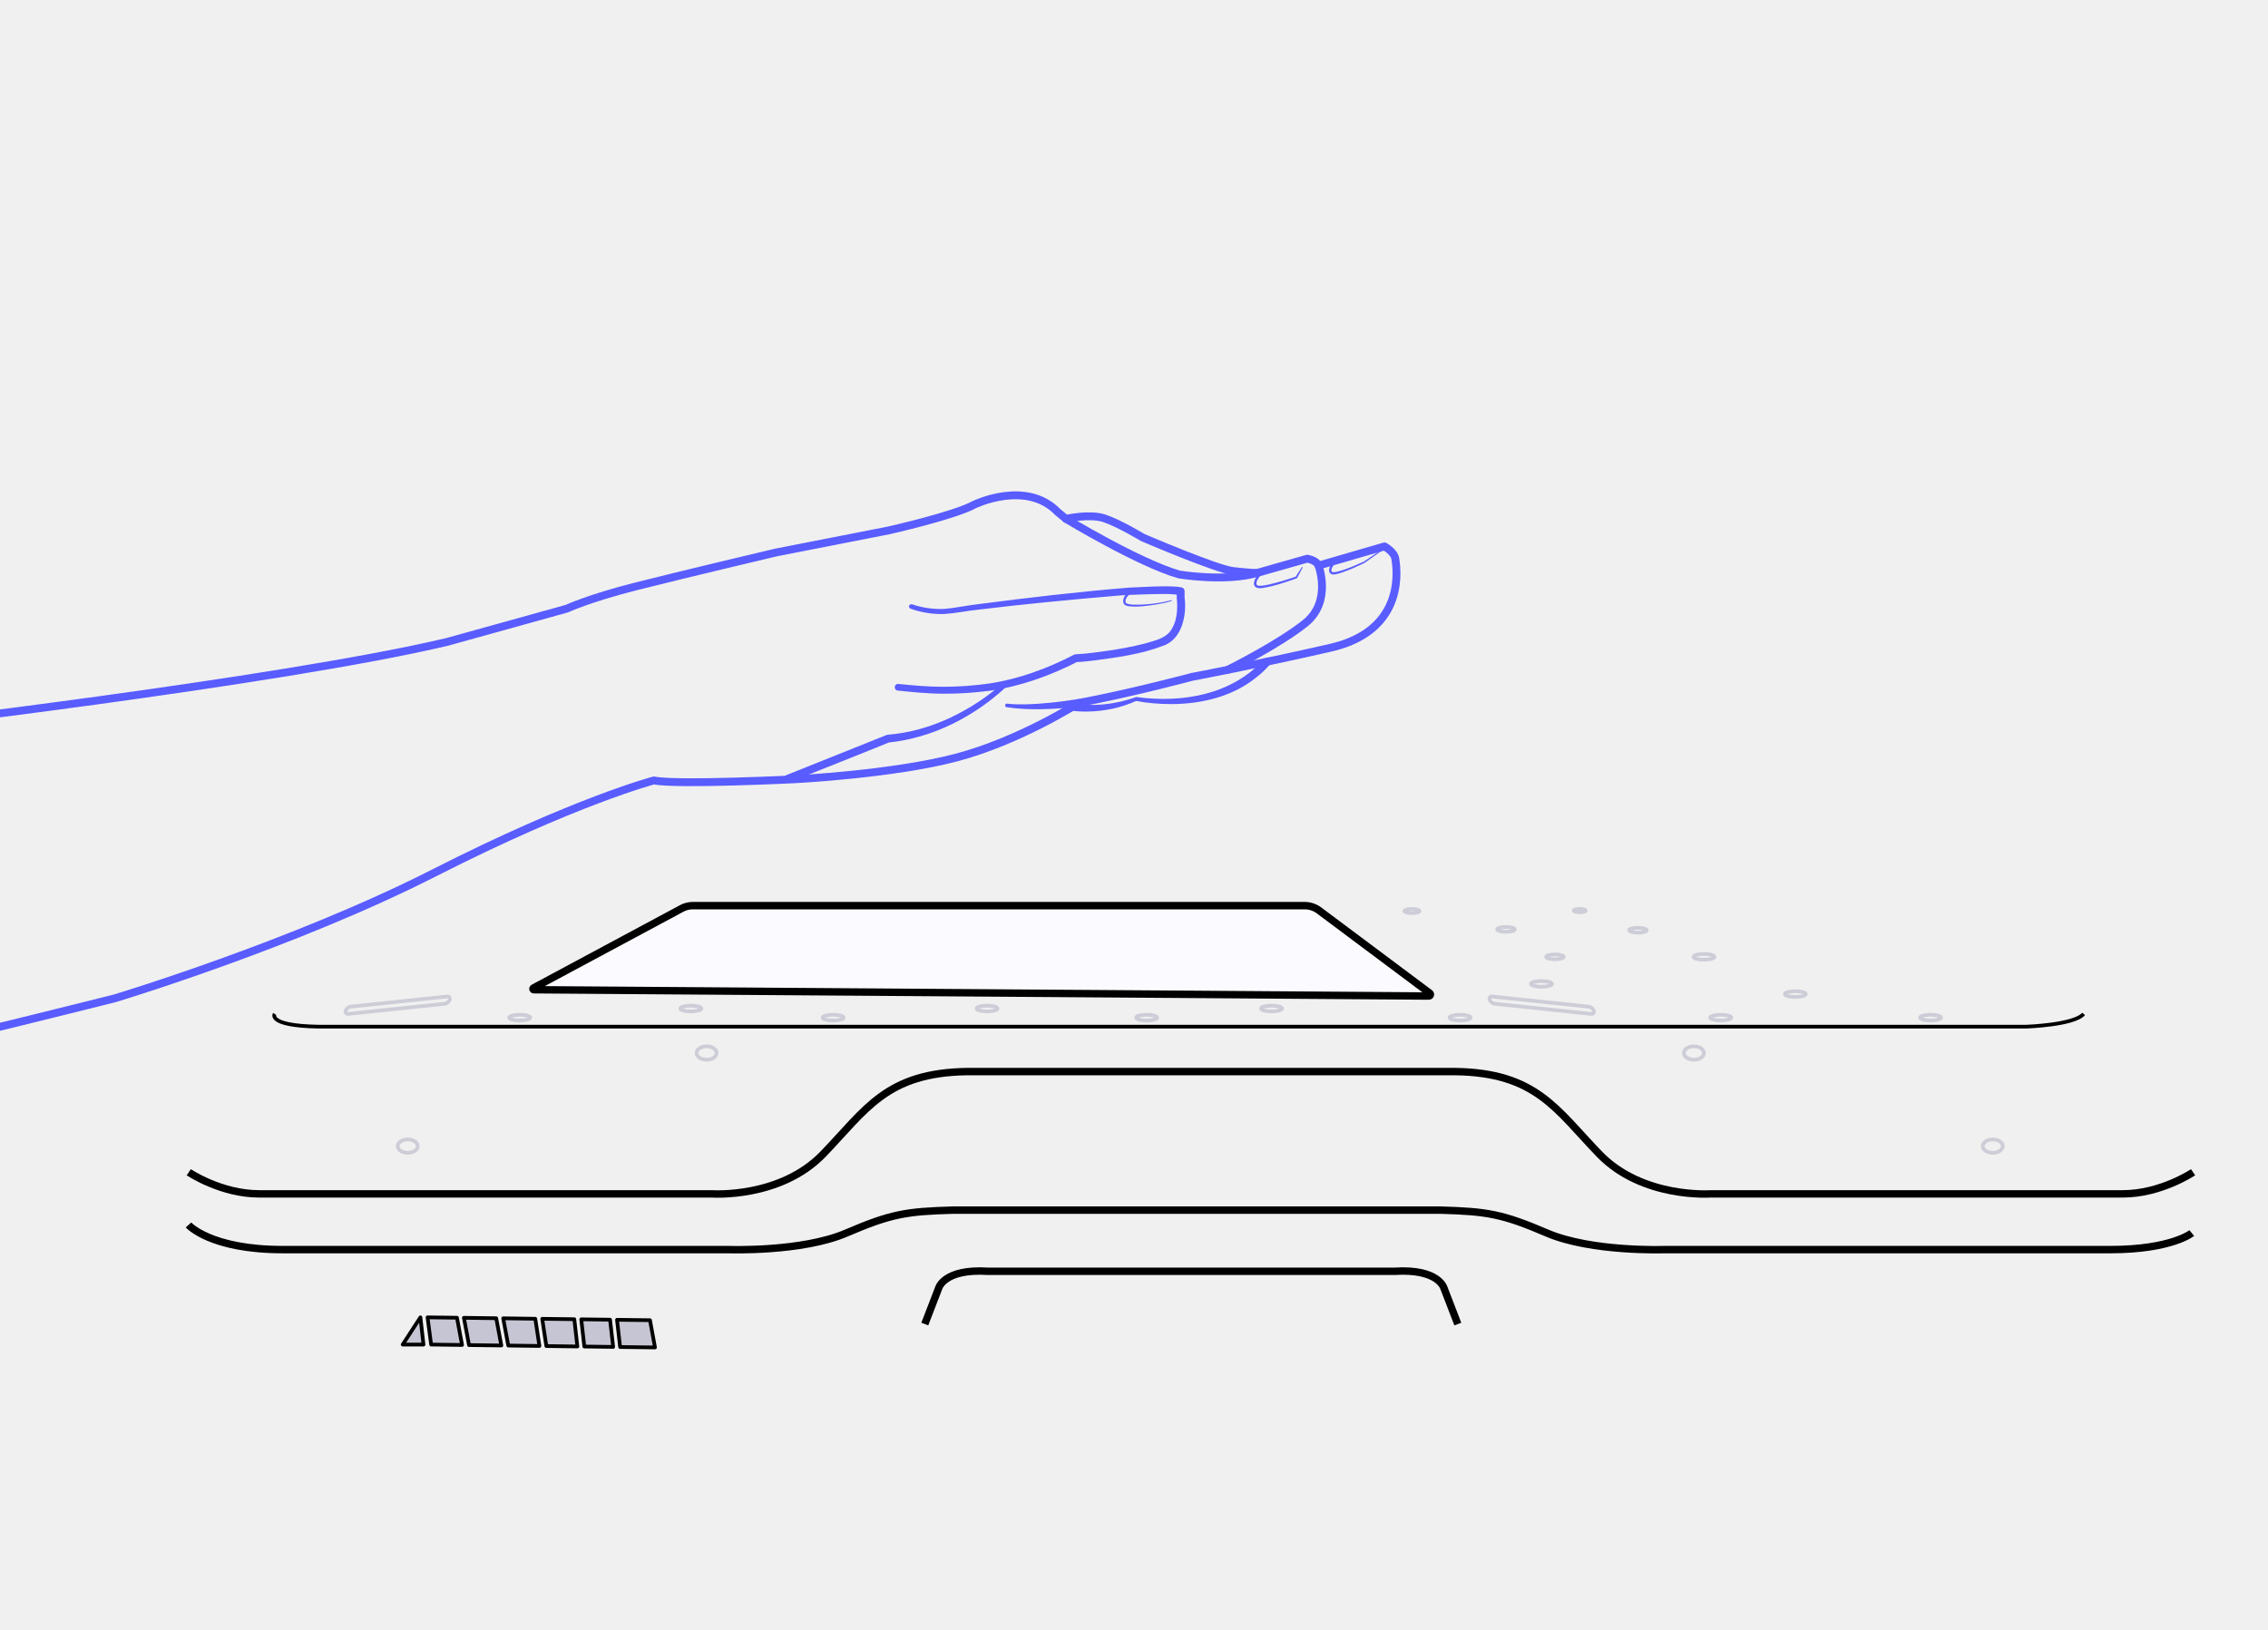
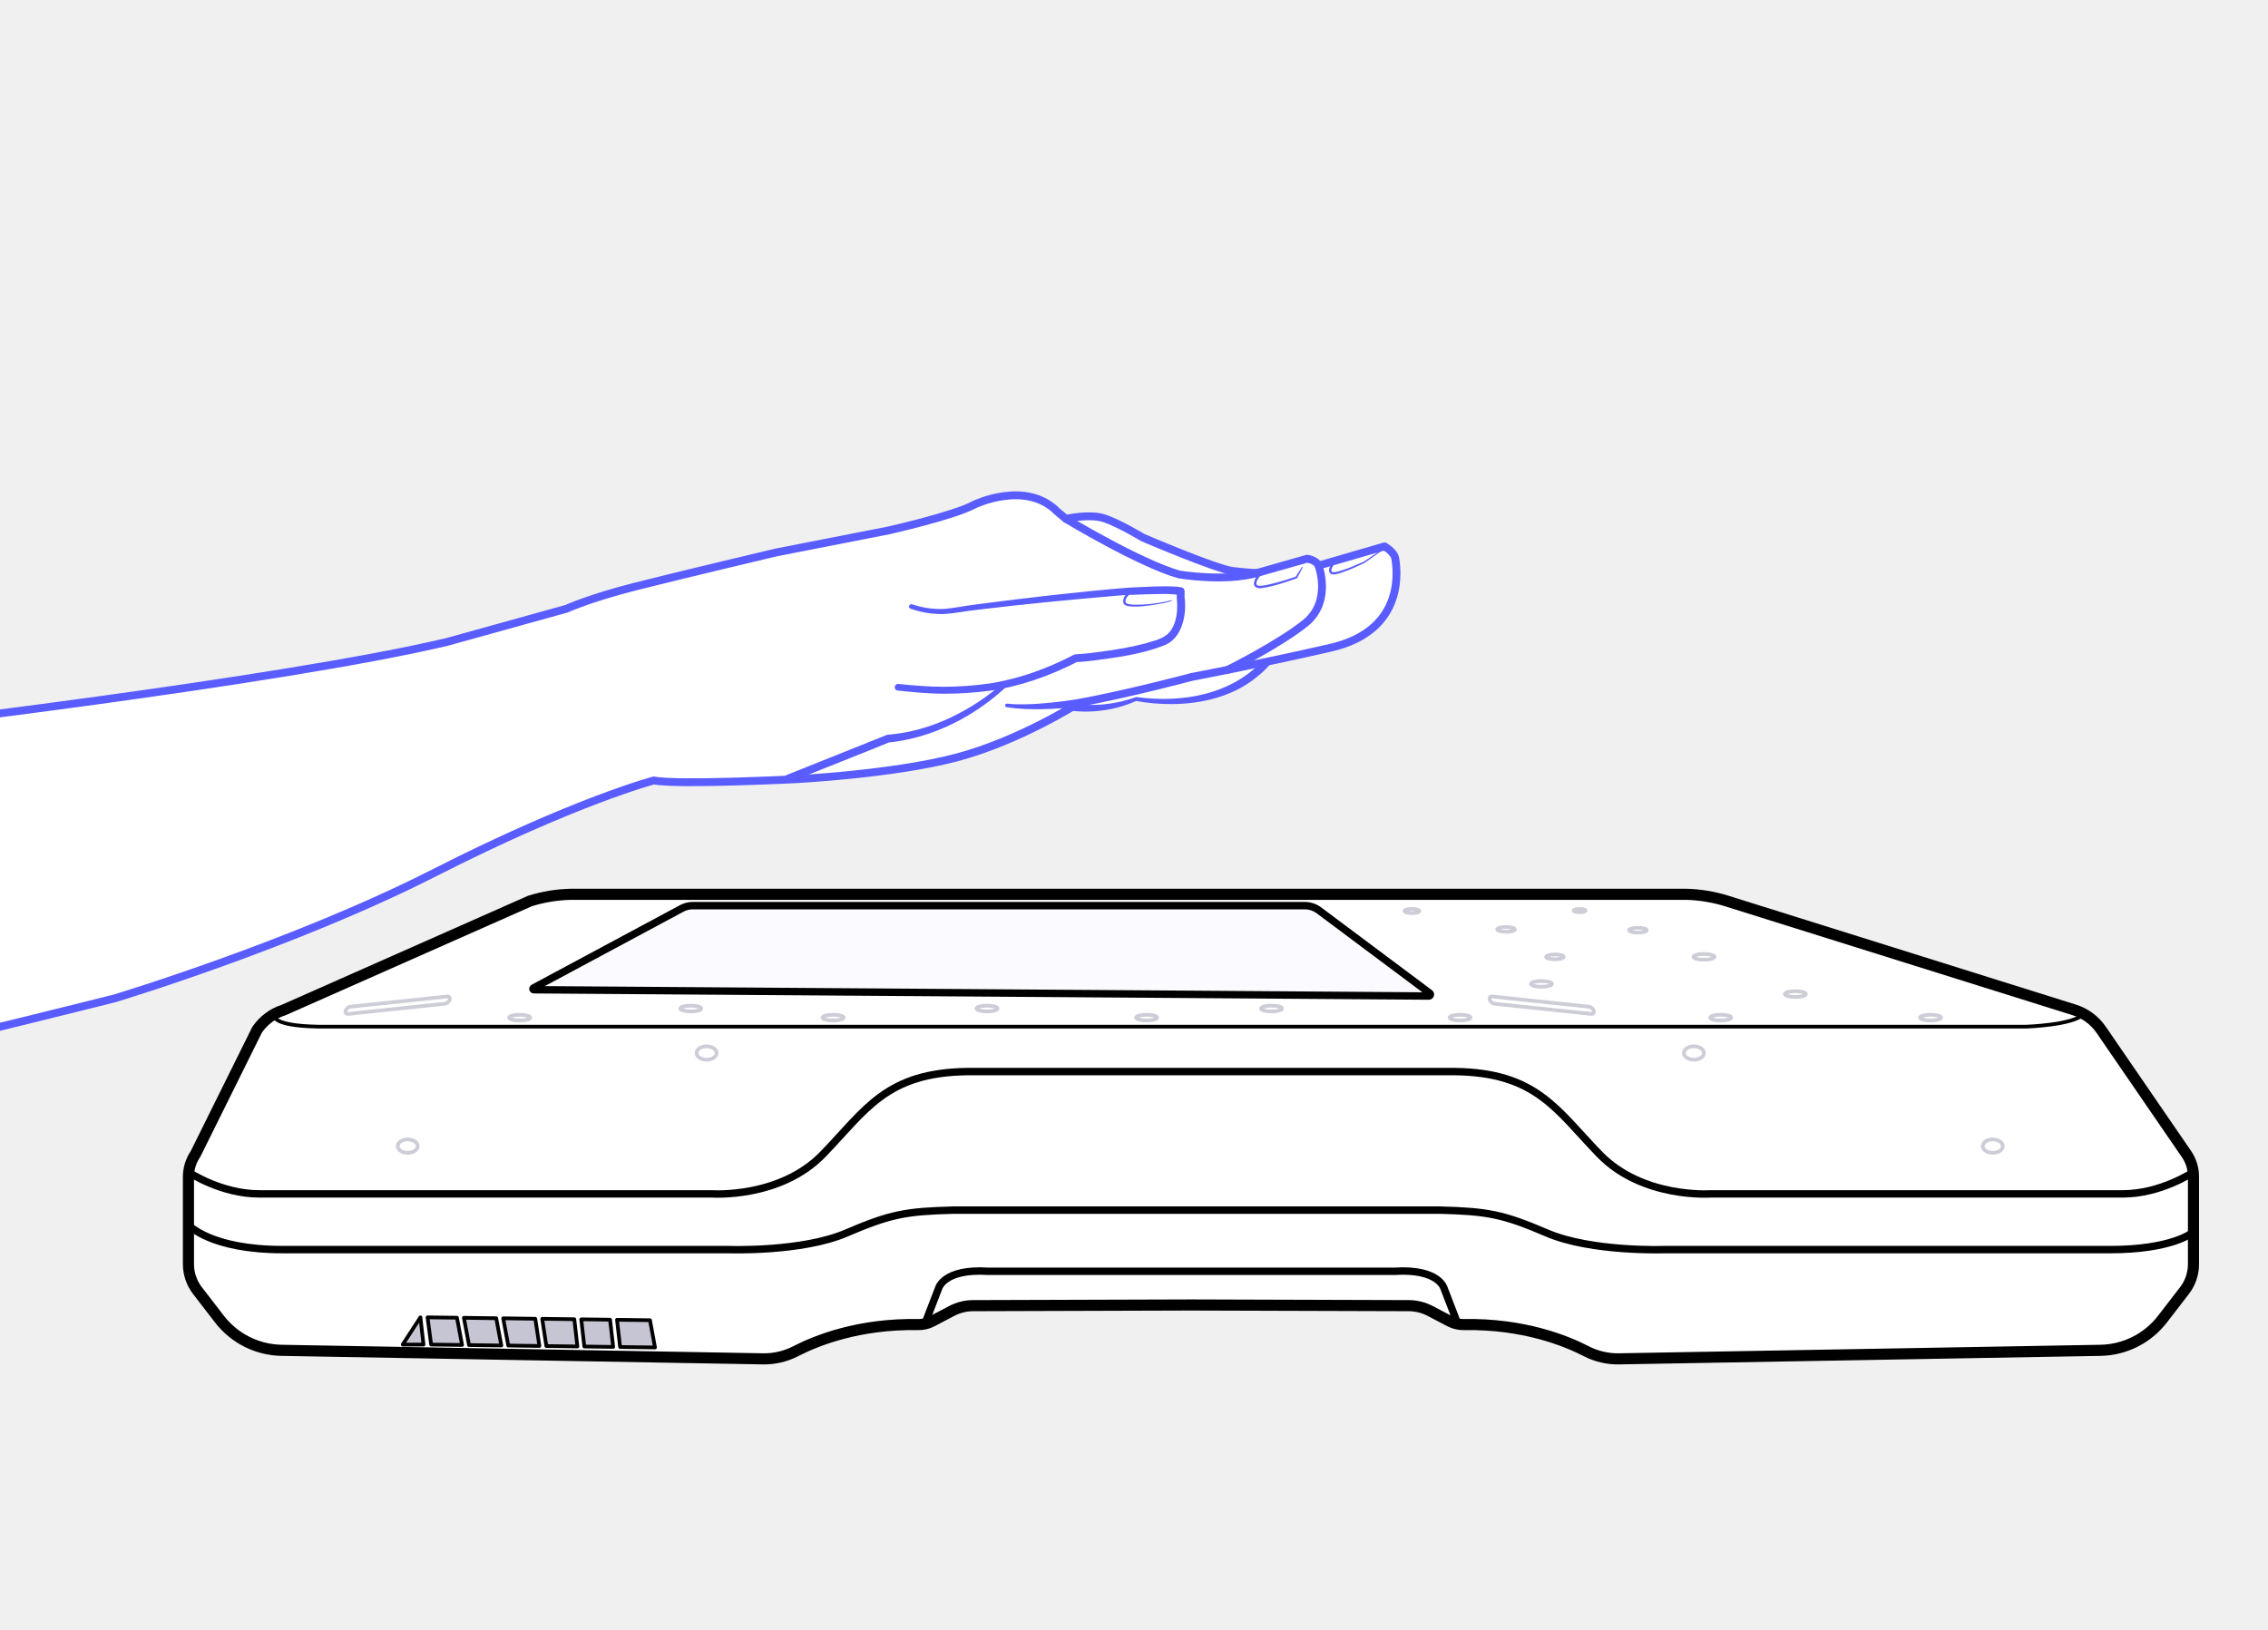
<svg xmlns="http://www.w3.org/2000/svg" width="615" height="442" viewBox="0 0 615 442" fill="none">
-   <g>
+   <g clip-path="url(#clip0_380_16669)">
+     <path d="M457.223 242.538C460.968 242.629 464.676 243.244 468.255 244.364L562.496 273.899C565.442 274.826 567.994 276.708 569.747 279.259L592.885 312.97C594.133 314.778 594.794 316.926 594.794 319.129V342.845C594.794 345.442 593.931 347.966 592.343 350.022L586.377 357.759C582.348 362.991 576.153 366.102 569.554 366.212L438.986 368.525C435.903 368.58 432.855 367.855 430.111 366.442C424.568 363.578 413.04 358.943 396.969 359.228C395.657 359.246 394.353 358.962 393.188 358.356L387.864 355.557C386.056 354.611 384.055 354.107 382.018 354.097L322.948 353.914L263.877 354.097C261.84 354.097 259.83 354.602 258.031 355.557L252.708 358.356C251.542 358.971 250.239 359.255 248.926 359.228C232.855 358.943 221.328 363.578 215.784 366.442C213.04 367.855 210.002 368.58 206.909 368.525L76.341 366.212C69.742 366.093 63.547 362.982 59.518 357.759L53.552 350.022C51.964 347.966 51.102 345.442 51.102 342.845V319.129C51.102 316.935 51.772 314.788 53.011 312.97L69.724 279.259C71.477 276.708 74.028 274.826 76.975 273.899L143.681 244.364C147.251 243.244 150.968 242.629 154.713 242.538H457.223Z" fill="white" stroke="black" stroke-width="3.014" stroke-miterlimit="10" />
    <path d="M387.718 269.365L357.669 246.906C356.54 246.062 355.172 245.612 353.759 245.612H187.837C186.809 245.612 185.8 245.869 184.9 246.347L144.627 267.961C144.407 268.08 144.489 268.42 144.737 268.42L387.452 270.127C387.865 270.127 388.039 269.604 387.709 269.356L387.718 269.365Z" fill="#FBFBFF" stroke="black" stroke-width="2.01" stroke-miterlimit="10" />
    <path d="M594.336 334.41C594.336 334.41 588.81 338.898 572.225 338.898H451.295C451.295 338.898 431.599 339.586 419.502 334.41C407.405 329.224 403.266 328.536 390.481 328.187H326.023H322.967H258.509C245.724 328.536 241.575 329.224 229.488 334.41C217.4 339.596 197.695 338.898 197.695 338.898H76.746C57.05 338.926 51.111 332.207 51.111 332.207" stroke="black" stroke-width="2.01" stroke-miterlimit="10" />
    <path d="M51.184 317.918C51.184 317.918 59.903 323.782 70.265 323.782H193.105C193.105 323.782 211.507 325.077 223.163 313.026C234.819 300.975 240.271 290.87 262.427 290.613H317.358H394.454C416.61 290.87 422.052 300.975 433.718 313.026C445.383 325.077 463.776 323.782 463.776 323.782C463.776 323.782 565.231 323.782 575.602 323.782C585.964 323.782 594.683 317.918 594.683 317.918" stroke="black" stroke-width="2.01" stroke-miterlimit="10" />
    <path d="M250.771 359.09L254.489 349.444C254.489 349.444 255.783 344.001 267.962 344.781H319.139H326.941H378.118C390.297 344.001 391.591 349.444 391.591 349.444L395.308 359.09" stroke="black" stroke-width="2.01" stroke-miterlimit="10" />
    <path d="M74.478 274.981C74.478 274.981 72.34 278.175 86.337 278.432H549.427C549.427 278.432 562.441 278.001 565.002 274.981" stroke="black" stroke-width="1.005" stroke-miterlimit="10" />
    <path d="M110.558 312.649C112.058 312.649 113.274 311.835 113.274 310.832C113.274 309.828 112.058 309.014 110.558 309.014C109.057 309.014 107.841 309.828 107.841 310.832C107.841 311.835 109.057 312.649 110.558 312.649Z" stroke="#CDCDD8" stroke-width="1.005" stroke-miterlimit="10" />
    <path d="M191.6 287.399C193.1 287.399 194.316 286.586 194.316 285.582C194.316 284.579 193.1 283.765 191.6 283.765C190.099 283.765 188.883 284.579 188.883 285.582C188.883 286.586 190.099 287.399 191.6 287.399Z" stroke="#CDCDD8" stroke-width="1.005" stroke-miterlimit="10" />
    <path d="M540.367 312.649C541.868 312.649 543.084 311.835 543.084 310.832C543.084 309.828 541.868 309.014 540.367 309.014C538.867 309.014 537.65 309.828 537.65 310.832C537.65 311.835 538.867 312.649 540.367 312.649Z" stroke="#CDCDD8" stroke-width="1.005" stroke-miterlimit="10" />
    <path d="M459.324 287.399C460.825 287.399 462.041 286.586 462.041 285.582C462.041 284.579 460.825 283.765 459.324 283.765C457.824 283.765 456.607 284.579 456.607 285.582C456.607 286.586 457.824 287.399 459.324 287.399Z" stroke="#CDCDD8" stroke-width="1.005" stroke-miterlimit="10" />
    <path d="M405.413 272.23L431.552 274.983C432.103 274.983 432.36 274.533 432.121 273.992C431.892 273.441 431.249 273 430.708 273L404.568 270.247C404.018 270.247 403.761 270.697 403.999 271.238C404.229 271.789 404.871 272.23 405.413 272.23Z" stroke="#CDCDD8" stroke-width="1.005" stroke-miterlimit="10" />
    <path d="M140.927 276.763C142.503 276.763 143.781 276.413 143.781 275.983C143.781 275.552 142.503 275.202 140.927 275.202C139.35 275.202 138.072 275.552 138.072 275.983C138.072 276.413 139.35 276.763 140.927 276.763Z" stroke="#CDCDD8" stroke-width="1.005" stroke-miterlimit="10" />
    <path d="M120.488 272.23L94.349 274.983C93.798 274.983 93.541 274.533 93.78 273.992C94.009 273.441 94.652 273 95.193 273L121.332 270.247C121.883 270.247 122.14 270.697 121.901 271.238C121.672 271.789 121.029 272.23 120.488 272.23Z" stroke="#CDCDD8" stroke-width="1.005" stroke-miterlimit="10" />
    <path d="M225.926 276.763C227.502 276.763 228.78 276.413 228.78 275.983C228.78 275.552 227.502 275.202 225.926 275.202C224.349 275.202 223.071 275.552 223.071 275.983C223.071 276.413 224.349 276.763 225.926 276.763Z" stroke="#CDCDD8" stroke-width="1.005" stroke-miterlimit="10" />
    <path d="M310.924 276.763C312.5 276.763 313.778 276.413 313.778 275.983C313.778 275.552 312.5 275.202 310.924 275.202C309.347 275.202 308.069 275.552 308.069 275.983C308.069 276.413 309.347 276.763 310.924 276.763Z" stroke="#CDCDD8" stroke-width="1.005" stroke-miterlimit="10" />
    <path d="M395.923 276.763C397.499 276.763 398.777 276.413 398.777 275.983C398.777 275.552 397.499 275.202 395.923 275.202C394.346 275.202 393.068 275.552 393.068 275.983C393.068 276.413 394.346 276.763 395.923 276.763Z" stroke="#CDCDD8" stroke-width="1.005" stroke-miterlimit="10" />
    <path d="M466.594 276.763C468.17 276.763 469.448 276.413 469.448 275.983C469.448 275.552 468.17 275.202 466.594 275.202C465.017 275.202 463.739 275.552 463.739 275.983C463.739 276.413 465.017 276.763 466.594 276.763Z" stroke="#CDCDD8" stroke-width="1.005" stroke-miterlimit="10" />
    <path d="M523.498 276.763C525.074 276.763 526.352 276.413 526.352 275.983C526.352 275.552 525.074 275.202 523.498 275.202C521.922 275.202 520.644 275.552 520.644 275.983C520.644 276.413 521.922 276.763 523.498 276.763Z" stroke="#CDCDD8" stroke-width="1.005" stroke-miterlimit="10" />
    <path d="M187.323 274.295C188.9 274.295 190.178 273.946 190.178 273.515C190.178 273.084 188.9 272.735 187.323 272.735C185.747 272.735 184.469 273.084 184.469 273.515C184.469 273.946 185.747 274.295 187.323 274.295Z" stroke="#CDCDD8" stroke-width="1.005" stroke-miterlimit="10" />
    <path d="M267.648 274.295C269.225 274.295 270.503 273.946 270.503 273.515C270.503 273.084 269.225 272.735 267.648 272.735C266.072 272.735 264.794 273.084 264.794 273.515C264.794 273.946 266.072 274.295 267.648 274.295Z" stroke="#CDCDD8" stroke-width="1.005" stroke-miterlimit="10" />
    <path d="M344.782 274.295C346.359 274.295 347.637 273.946 347.637 273.515C347.637 273.084 346.359 272.735 344.782 272.735C343.206 272.735 341.928 273.084 341.928 273.515C341.928 273.946 343.206 274.295 344.782 274.295Z" stroke="#CDCDD8" stroke-width="1.005" stroke-miterlimit="10" />
    <path d="M417.996 267.62C419.572 267.62 420.85 267.271 420.85 266.84C420.85 266.409 419.572 266.06 417.996 266.06C416.42 266.06 415.142 266.409 415.142 266.84C415.142 267.271 416.42 267.62 417.996 267.62Z" stroke="#CDCDD8" stroke-width="1.005" stroke-miterlimit="10" />
    <path d="M486.831 270.375C488.407 270.375 489.685 270.026 489.685 269.595C489.685 269.164 488.407 268.815 486.831 268.815C485.255 268.815 483.977 269.164 483.977 269.595C483.977 270.026 485.255 270.375 486.831 270.375Z" stroke="#CDCDD8" stroke-width="1.005" stroke-miterlimit="10" />
    <path d="M462.051 260.279C463.627 260.279 464.905 259.93 464.905 259.499C464.905 259.068 463.627 258.719 462.051 258.719C460.474 258.719 459.196 259.068 459.196 259.499C459.196 259.93 460.474 260.279 462.051 260.279Z" stroke="#CDCDD8" stroke-width="1.005" stroke-miterlimit="10" />
    <path d="M444.152 252.928C445.475 252.928 446.548 252.636 446.548 252.276C446.548 251.916 445.475 251.625 444.152 251.625C442.829 251.625 441.757 251.916 441.757 252.276C441.757 252.636 442.829 252.928 444.152 252.928Z" stroke="#CDCDD8" stroke-width="1.005" stroke-miterlimit="10" />
    <path d="M421.639 260.152C422.962 260.152 424.034 259.861 424.034 259.501C424.034 259.141 422.962 258.849 421.639 258.849C420.316 258.849 419.243 259.141 419.243 259.501C419.243 259.861 420.316 260.152 421.639 260.152Z" stroke="#CDCDD8" stroke-width="1.005" stroke-miterlimit="10" />
    <path d="M408.377 252.708C409.7 252.708 410.772 252.416 410.772 252.056C410.772 251.696 409.7 251.404 408.377 251.404C407.054 251.404 405.981 251.696 405.981 252.056C405.981 252.416 407.054 252.708 408.377 252.708Z" stroke="#CDCDD8" stroke-width="1.005" stroke-miterlimit="10" />
    <path d="M382.87 247.631C384 247.631 384.917 247.381 384.917 247.071C384.917 246.762 384 246.511 382.87 246.511C381.74 246.511 380.823 246.762 380.823 247.071C380.823 247.381 381.74 247.631 382.87 247.631Z" stroke="#CDCDD8" stroke-width="1.005" stroke-miterlimit="10" />
    <path d="M428.349 247.393C429.246 247.393 429.974 247.195 429.974 246.952C429.974 246.709 429.246 246.511 428.349 246.511C427.452 246.511 426.725 246.709 426.725 246.952C426.725 247.195 427.452 247.393 428.349 247.393Z" stroke="#CDCDD8" stroke-width="1.005" stroke-miterlimit="10" />
    <path d="M113.999 357.272L114.835 364.652H109.199L113.999 357.272Z" fill="#C5C5D3" stroke="black" stroke-width="1.005" stroke-linecap="round" stroke-linejoin="round" />
    <path d="M145.149 357.651L136.448 357.531L137.825 364.92L146.269 365.03L145.149 357.651Z" fill="#C5C5D3" stroke="black" stroke-width="1.005" stroke-linecap="round" stroke-linejoin="round" />
    <path d="M168.15 365.313L177.612 365.432L176.254 358.043L167.314 357.933L168.15 365.313Z" fill="#C5C5D3" stroke="black" stroke-width="1.005" stroke-linecap="round" stroke-linejoin="round" />
    <path d="M127.178 364.79L135.943 364.901L134.557 357.512L125.792 357.393L127.178 364.79Z" fill="#C5C5D3" stroke="black" stroke-width="1.005" stroke-linecap="round" stroke-linejoin="round" />
    <path d="M155.731 357.777L147.03 357.667L148.15 365.055L156.566 365.165L155.731 357.777Z" fill="#C5C5D3" stroke="black" stroke-width="1.005" stroke-linecap="round" stroke-linejoin="round" />
    <path d="M123.911 357.373L115.936 357.272L116.908 364.652L125.297 364.762L123.911 357.373Z" fill="#C5C5D3" stroke="black" stroke-width="1.005" stroke-linecap="round" stroke-linejoin="round" />
    <path d="M165.424 357.906L157.613 357.805L158.448 365.184L166.268 365.285L165.424 357.906Z" fill="#C5C5D3" stroke="black" stroke-width="1.005" stroke-linecap="round" stroke-linejoin="round" />
-     <g>
+     <g clip-path="url(#clip1_380_16669)">
+       <path d="M290.387 191.661C290.387 191.661 298.982 193.441 308.025 189.561C308.025 189.561 323.989 192.661 336.045 185.583C336.045 185.583 340.761 182.824 343.612 179.462" fill="white" />
      <path d="M290.599 190.617C296.415 191.822 302.571 190.985 308.124 189.042C320.648 190.723 333.988 188.446 342.797 178.766C343.187 178.312 343.875 178.269 344.314 178.674C344.74 179.057 344.775 179.709 344.414 180.142C343.314 181.461 342.08 182.596 340.776 183.617C334.322 188.929 325.826 190.922 317.648 190.95C314.372 190.95 311.145 190.695 307.918 190.071L308.223 190.035C304.039 191.95 299.443 192.929 294.84 192.978C293.287 192.992 291.784 192.936 290.167 192.688C289.585 192.602 289.188 192.056 289.273 191.475C289.365 190.851 289.989 190.446 290.599 190.602V190.617Z" fill="#595CFF" />
+       <path d="M-34.144 197.716C-34.144 197.716 75.591 184.901 121.25 174.085L153.689 165.072C153.689 165.072 159.696 162.27 172.312 159.065C184.929 155.859 210.361 149.852 210.361 149.852L240.999 143.845C240.999 143.845 258.821 139.838 264.225 136.838C264.225 136.838 278.239 130.03 286.785 138.838L289.054 140.71C289.054 140.71 295.465 139.242 299.465 140.576C303.465 141.909 309.876 145.781 309.876 145.781C309.876 145.781 329.77 154.327 334.309 154.859C338.847 155.391 340.847 155.391 340.847 155.391L354.464 151.519C354.464 151.519 357.003 151.916 357.535 153.391L375.421 148.185C375.421 148.185 378.088 149.653 378.357 151.526C378.627 153.398 381.825 170.88 360.733 175.688C339.642 180.497 323.224 183.568 323.224 183.568C323.224 183.568 306.806 187.972 292.522 190.645C292.522 190.645 276.501 200.922 259.282 205.461C242.063 210 215.631 211.333 215.631 211.333C215.631 211.333 183.461 212.921 177.319 211.659C177.319 211.659 156.093 217.205 117.782 236.701C79.471 256.197 31.146 270.743 31.146 270.743C31.146 270.743 -14.378 282.225 -34.136 286.494" fill="white" />
      <path d="M-34.144 197.716C-34.144 197.716 75.591 184.901 121.25 174.085L153.689 165.072C153.689 165.072 159.696 162.27 172.312 159.065C184.929 155.859 210.361 149.852 210.361 149.852L240.999 143.845C240.999 143.845 258.821 139.838 264.225 136.838C264.225 136.838 278.239 130.03 286.785 138.838L289.054 140.71C289.054 140.71 295.465 139.242 299.465 140.576C303.465 141.909 309.876 145.781 309.876 145.781C309.876 145.781 329.77 154.327 334.309 154.859C338.847 155.391 340.847 155.391 340.847 155.391L354.464 151.519C354.464 151.519 357.003 151.916 357.535 153.391L375.421 148.185C375.421 148.185 378.088 149.653 378.357 151.526C378.627 153.398 381.825 170.88 360.733 175.688C339.642 180.497 323.224 183.568 323.224 183.568C323.224 183.568 306.806 187.972 292.522 190.645C292.522 190.645 276.501 200.922 259.282 205.461C242.063 210 215.631 211.333 215.631 211.333C215.631 211.333 183.461 212.921 177.319 211.659C177.319 211.659 156.093 217.205 117.782 236.701C79.471 256.197 31.146 270.743 31.146 270.743C31.146 270.743 -14.378 282.225 -34.136 286.494" stroke="#595CFF" stroke-width="2.128" stroke-linecap="round" stroke-linejoin="round" />
      <path d="M273.068 186.073C264.274 194.321 252.955 200.143 240.885 201.384C242.374 200.93 213.836 212.207 214.155 212.129C212.878 212.625 212.056 210.703 213.368 210.15L240.402 199.335C240.502 199.292 240.601 199.271 240.707 199.264C246.516 198.81 252.204 197.193 257.494 194.732C262.764 192.257 267.813 189.016 272.09 185.087C272.728 184.448 273.742 185.399 273.075 186.073H273.068Z" fill="#595CFF" />
      <path d="M247.359 163.895C250.132 164.845 253.189 165.285 256.132 165.136C259.118 164.881 262.203 164.193 265.175 163.859C278.884 162.079 292.578 160.462 306.358 159.349C310.429 159.2 315.06 158.824 319.124 159.115C319.457 159.136 320.117 159.243 320.436 159.321C320.925 159.42 321.244 159.867 321.216 160.349V162.086C321.833 166.292 320.719 173.384 315.365 175.143C309.323 177.476 302.926 178.285 296.571 179.136C294.919 179.32 293.429 179.512 291.72 179.568L292.231 179.441C284.713 183.27 276.784 186.128 268.416 187.327C264.267 187.866 260.09 188.157 255.905 188.135C251.721 188.135 247.508 187.71 243.423 187.284C242.289 187.136 242.381 185.419 243.608 185.49C247.757 185.901 251.806 186.277 255.912 186.256C260.005 186.256 264.097 185.944 268.153 185.384C276.174 184.192 284.039 181.299 291.209 177.575C291.373 177.49 291.55 177.448 291.727 177.448C294.777 177.292 297.947 176.838 300.982 176.398C304.082 175.923 307.174 175.363 310.174 174.597C312.592 173.866 315.322 173.391 317.067 171.519C319.138 169.072 319.436 165.427 319.095 162.207C319.095 162.172 319.095 162.136 319.095 162.101V160.363C319.095 160.363 319.883 161.391 319.875 161.384C316.961 160.902 313.975 161.143 311.025 161.172C308.294 161.278 304.606 161.342 301.904 161.64C289.706 162.689 277.515 163.852 265.366 165.335C262.345 165.632 259.232 166.299 256.203 166.512C253.033 166.625 249.92 166.15 246.906 165.079C246.579 164.966 246.409 164.604 246.53 164.285C246.65 163.945 247.033 163.781 247.359 163.916V163.895Z" fill="#595CFF" />
      <path d="M289.054 140.717C289.054 140.717 308.947 152.73 319.755 155.801C319.755 155.801 332.152 157.872 340.847 155.404" stroke="#595CFF" stroke-width="2.128" stroke-linecap="round" stroke-linejoin="round" />
      <path d="M357.534 153.398C357.534 153.398 361.272 163.143 353.932 169.015C346.591 174.887 332.89 181.667 332.89 181.667" stroke="#595CFF" stroke-width="2.128" stroke-linecap="round" stroke-linejoin="round" />
      <path d="M292.663 191.695C286.11 192.255 279.493 192.794 272.955 191.795C272.352 191.688 272.479 190.752 273.096 190.83C274.678 191.021 276.295 191.043 277.905 191.021C282.742 190.915 287.6 190.341 292.38 189.589C293.798 189.383 294.096 191.518 292.656 191.695H292.663Z" fill="#595CFF" />
      <path d="M307.039 160.648C306.145 161.208 304.762 162.413 305.309 163.534C305.777 163.874 306.571 163.924 307.174 163.981C310.677 164.08 314.266 163.655 317.656 162.775C317.783 162.733 317.861 162.945 317.72 162.981C316.351 163.435 314.947 163.683 313.542 163.931C311.074 164.3 308.55 164.711 306.046 164.406C305.074 164.264 304.401 163.832 304.585 162.711C304.791 161.527 305.727 160.683 306.663 160.038C306.826 159.931 307.046 159.974 307.152 160.137C307.266 160.307 307.209 160.548 307.025 160.648H307.039Z" fill="#595CFF" />
      <path d="M362.4 152.298C361.832 152.965 360.924 154.007 361.038 154.873C361.073 154.944 361.102 155.015 361.173 155.071C361.229 155.149 361.279 155.135 361.385 155.171C362.144 155.227 362.953 154.958 363.705 154.745C365.754 154.107 367.981 153.142 369.839 152.305L374.782 148.958C374.917 148.866 375.08 149.079 374.931 149.178C374.896 149.199 370.073 152.646 370.038 152.653C368.024 153.624 366.002 154.546 363.868 155.277C362.854 155.525 361.002 156.44 360.435 155.078C360.187 153.795 361.159 152.766 361.875 151.83C362.002 151.681 362.229 151.667 362.378 151.795C362.534 151.929 362.541 152.164 362.4 152.312V152.298Z" fill="#595CFF" />
      <path d="M353.229 153.923L351.747 156.738C351.718 156.788 351.676 156.823 351.633 156.844C348.612 157.887 345.57 158.972 342.385 159.461C341.18 159.681 339.761 159.391 340.052 157.859C340.286 156.837 340.903 156.022 341.548 155.242C341.676 155.093 341.896 155.071 342.045 155.199C342.201 155.327 342.215 155.568 342.073 155.717C341.513 156.419 340.336 157.774 340.804 158.617C341.024 158.951 341.719 158.88 342.307 158.83C342.917 158.759 343.534 158.639 344.151 158.504C346.605 157.944 349.038 157.185 351.435 156.369L351.3 156.483L353.023 153.802C353.094 153.681 353.3 153.795 353.229 153.923Z" fill="#595CFF" />
    </g>
  </g>
+   <defs>
+     <clipPath id="clip0_380_16669">
+       <rect width="631.177" height="399.167" fill="white" transform="translate(-21.9043 -5.15942)" />
+     </clipPath>
+     <clipPath id="clip1_380_16669">
+       <rect width="414.962" height="154.287" fill="white" transform="translate(-35.208 133.27)" />
+     </clipPath>
+   </defs>
</svg>
